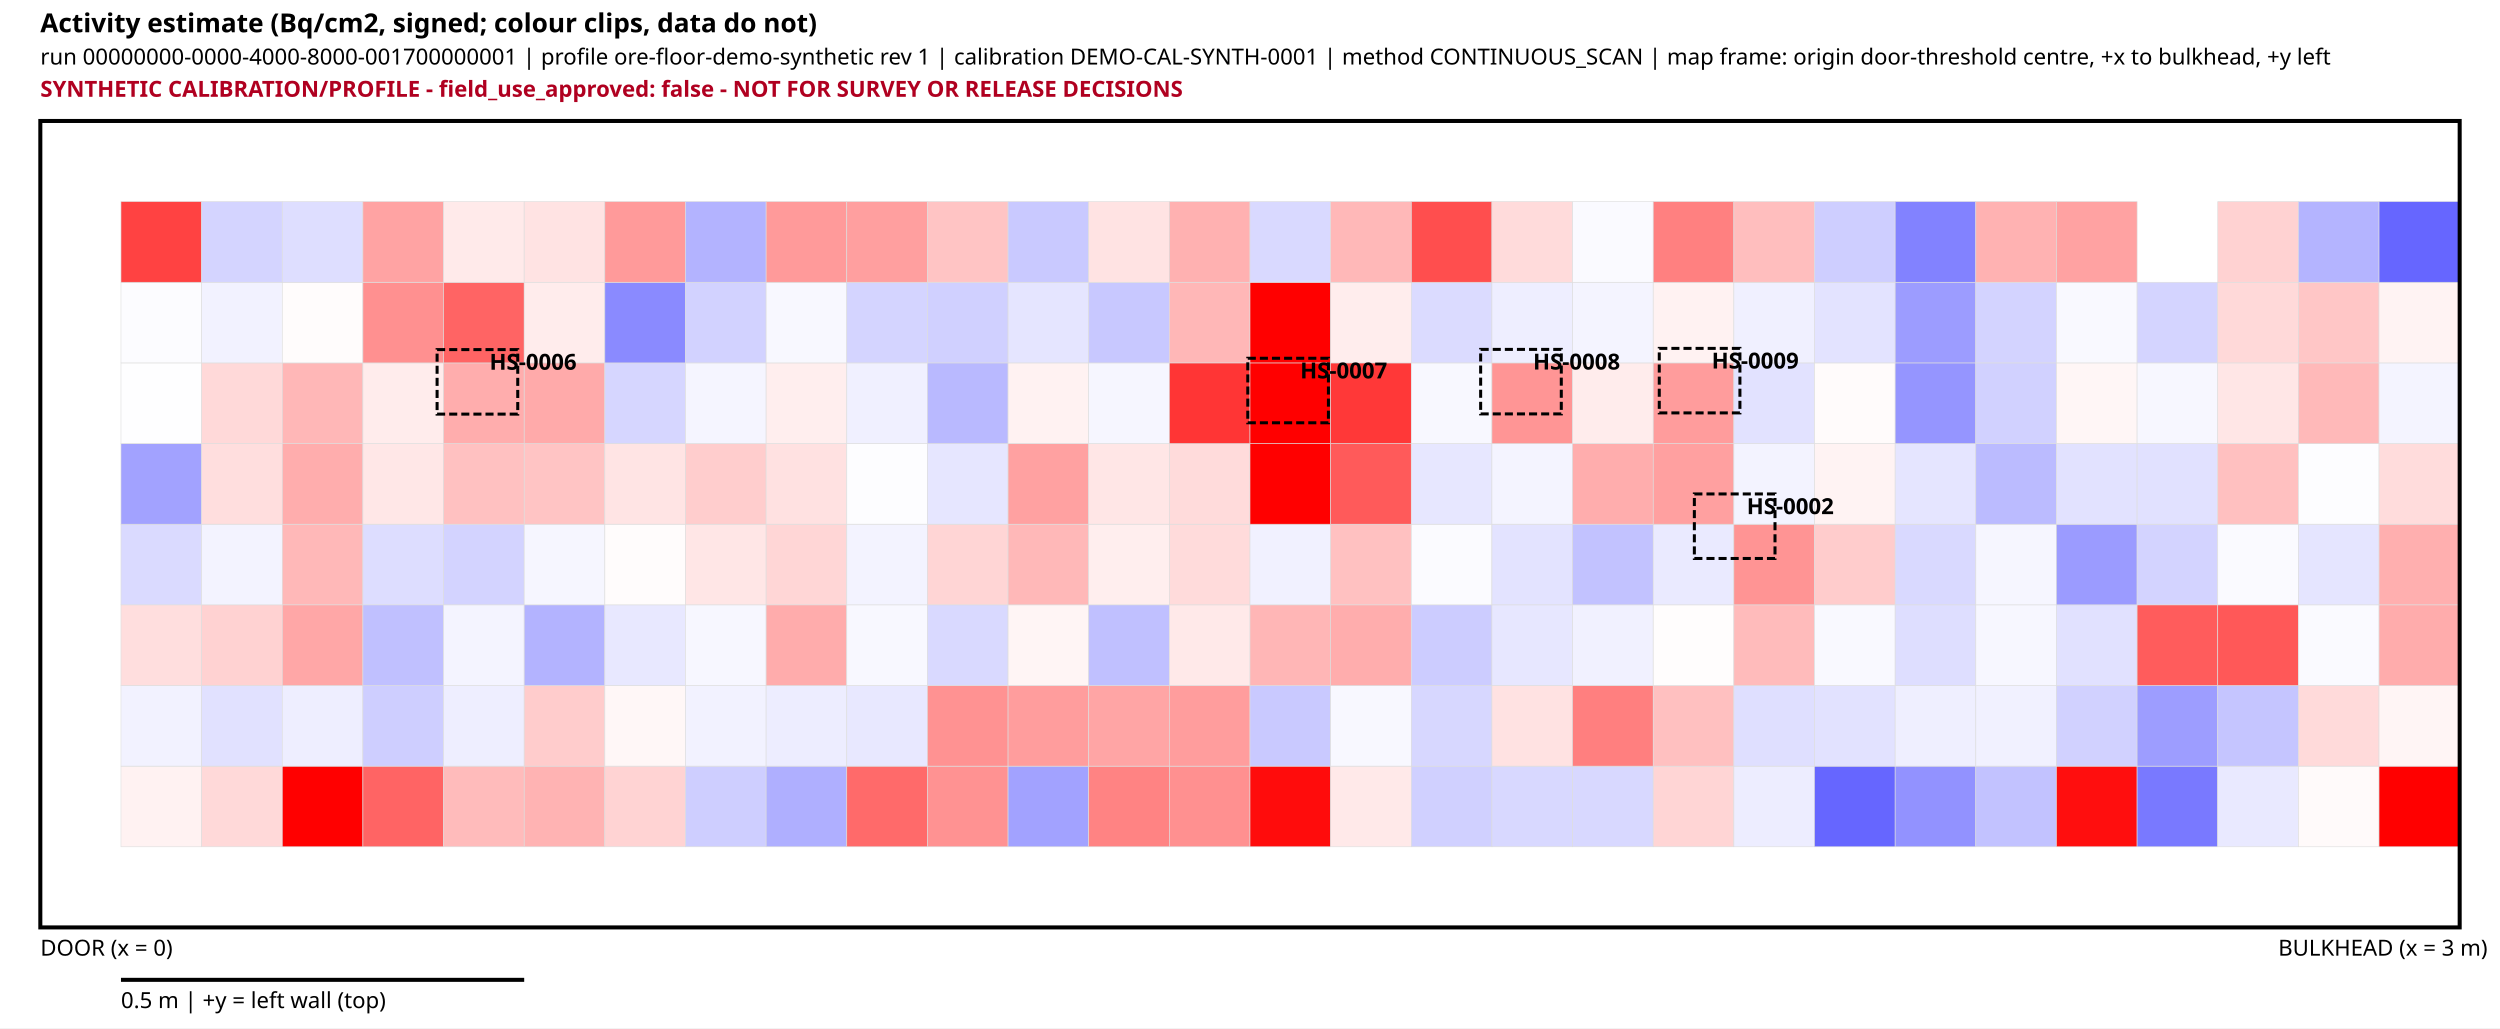
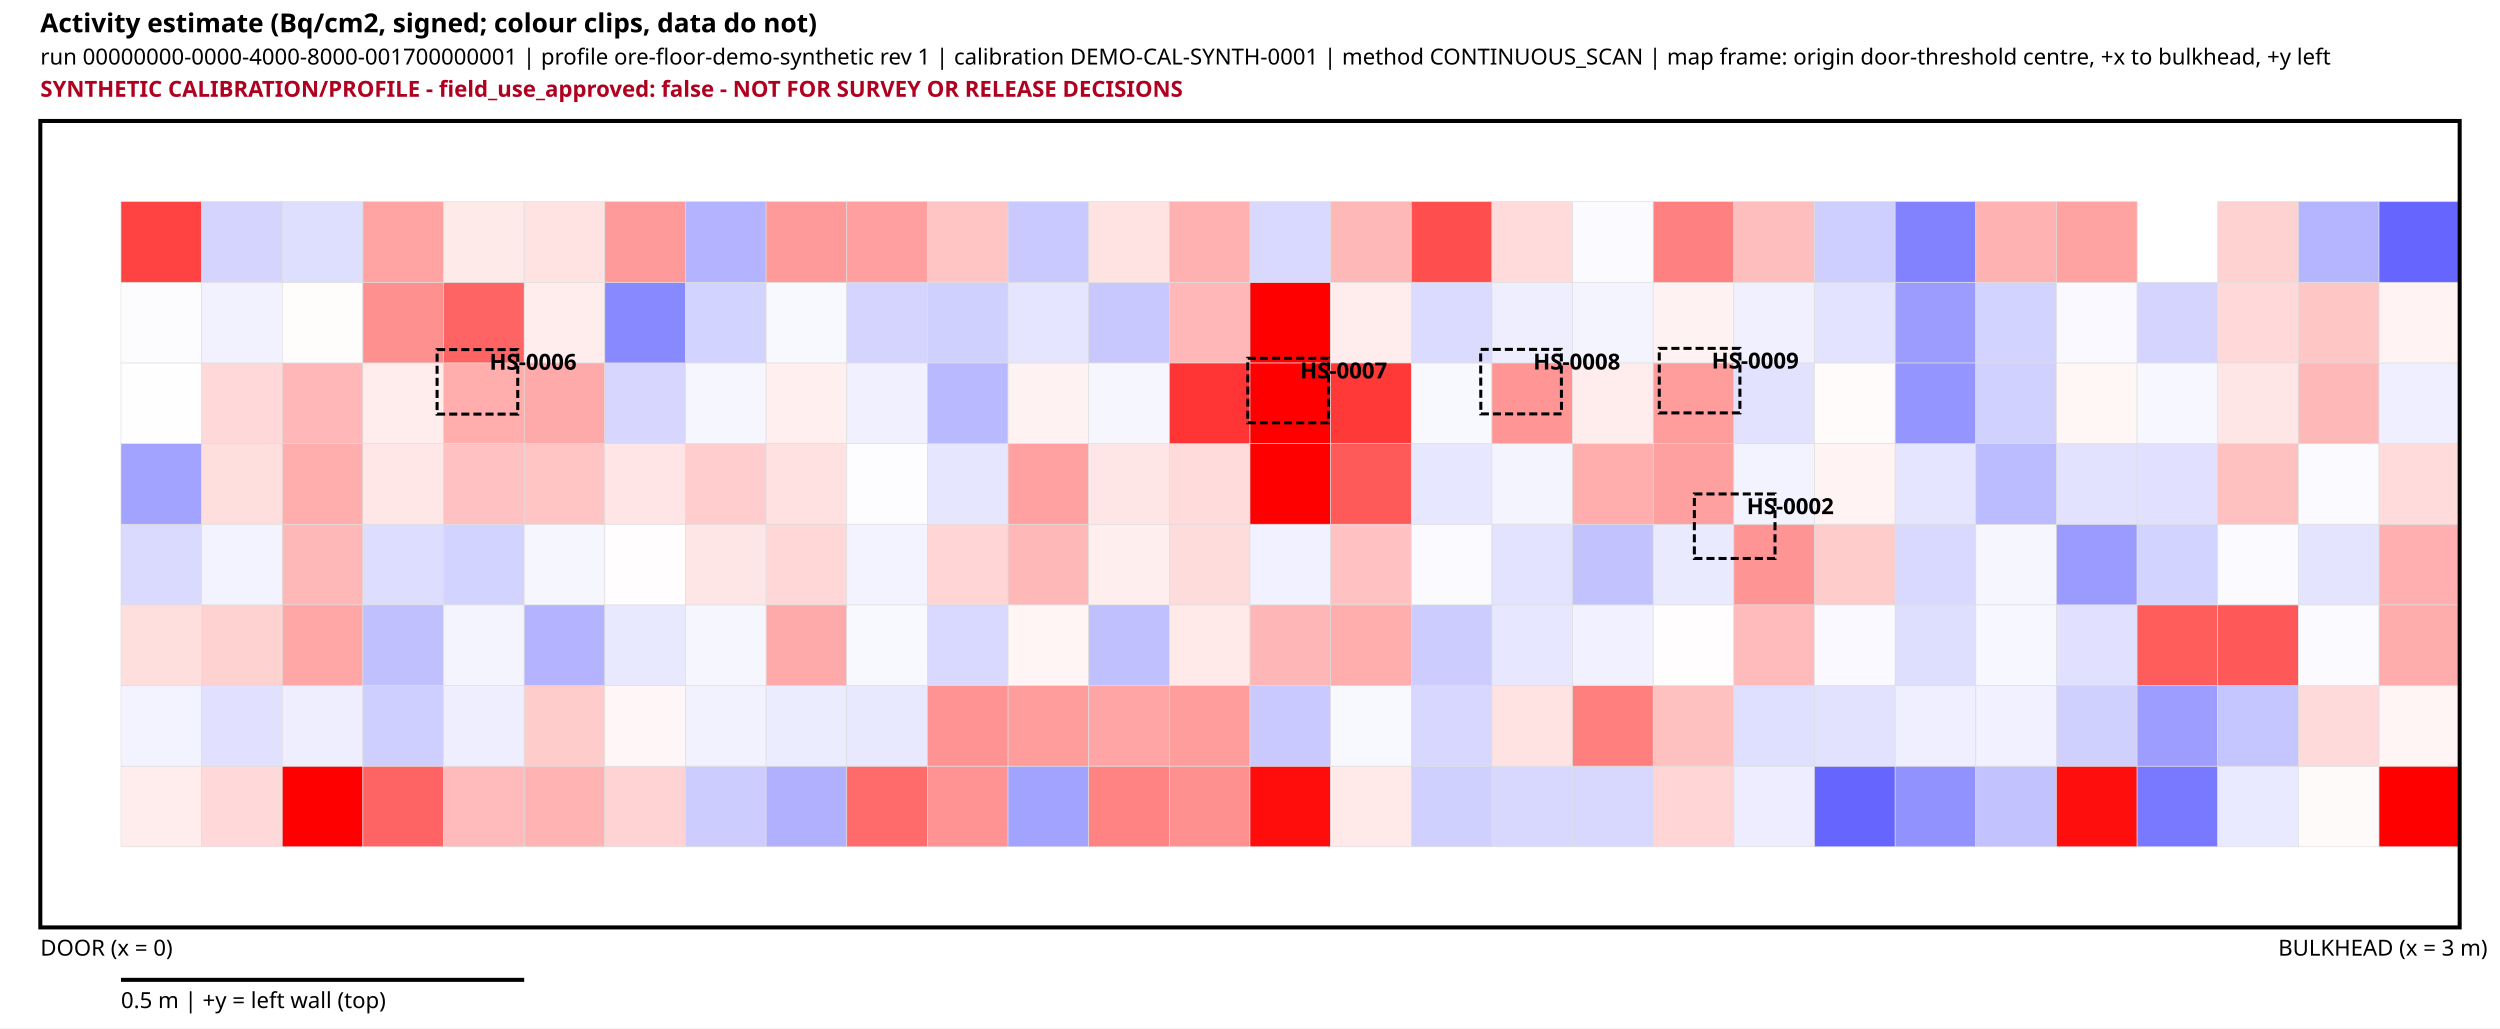
<svg xmlns="http://www.w3.org/2000/svg" width="1240" height="510" viewBox="0 0 1240 510" font-family="sans-serif" font-size="11">
  <defs>
    <pattern id="p-UNVISITED" width="8" height="8" patternUnits="userSpaceOnUse">
      <rect width="8" height="8" fill="#fff" />
      <path d="M0 8L8 0" stroke="#888" stroke-width="1" />
    </pattern>
    <pattern id="p-INVALID_DATA" width="8" height="8" patternUnits="userSpaceOnUse">
      <rect width="8" height="8" fill="#f6d5d5" />
      <path d="M0 0L8 8M0 8L8 0" stroke="#c83c3c" stroke-width="1" />
    </pattern>
    <pattern id="p-INSUFFICIENT_SENSITIVITY" width="6" height="6" patternUnits="userSpaceOnUse">
      <rect width="6" height="6" fill="#fdebc8" />
      <circle cx="3" cy="3" r="1.2" fill="#b9770e" />
    </pattern>
    <pattern id="p-BLOCKED" width="8" height="8" patternUnits="userSpaceOnUse">
      <rect width="8" height="8" fill="#e4dcf0" />
      <path d="M0 4H8" stroke="#785aa0" stroke-width="2" />
    </pattern>
    <pattern id="p-EXCLUDED" width="8" height="8" patternUnits="userSpaceOnUse">
      <rect width="8" height="8" fill="#5a5a5a" />
    </pattern>
    <pattern id="p-ACCEPTABLE" width="8" height="8" patternUnits="userSpaceOnUse">
      <rect width="8" height="8" fill="#2e8b57" />
    </pattern>
  </defs>
  <rect width="1240" height="510" fill="#fff" />
  <text x="20" y="16" font-size="13" font-weight="bold">Activity estimate (Bq/cm2, signed; colour clips, data do not)</text>
  <text x="20" y="32">run 00000000-0000-4000-8000-001700000001 | profile ore-floor-demo-synthetic rev 1 | calibration DEMO-CAL-SYNTH-0001 | method CONTINUOUS_SCAN | map frame: origin door-threshold centre, +x to bulkhead, +y left</text>
  <text x="20" y="48" fill="#b00020" font-weight="bold">SYNTHETIC CALIBRATION/PROFILE - field_use_approved: false - NOT FOR SURVEY OR RELEASE DECISIONS</text>
-   <rect x="60.0" y="380.0" width="40.0" height="40.0" fill="rgb(255, 242, 242)" stroke="#ddd" stroke-width="0.3" />
+   <rect x="60.0" y="380.0" width="40.0" height="40.0" fill="rgb(255, 237, 237)" stroke="#ddd" stroke-width="0.3" />
  <rect x="100.0" y="380.0" width="40.0" height="40.0" fill="rgb(255, 217, 217)" stroke="#ddd" stroke-width="0.3" />
  <rect x="140.0" y="380.0" width="40.0" height="40.0" fill="rgb(255, 0, 0)" stroke="#ddd" stroke-width="0.3" />
  <rect x="180.0" y="380.0" width="40.0" height="40.0" fill="rgb(255, 100, 100)" stroke="#ddd" stroke-width="0.3" />
  <rect x="220.0" y="380.0" width="40.0" height="40.0" fill="rgb(255, 187, 187)" stroke="#ddd" stroke-width="0.3" />
  <rect x="260.0" y="380.0" width="40.0" height="40.0" fill="rgb(255, 179, 179)" stroke="#ddd" stroke-width="0.3" />
  <rect x="300.0" y="380.0" width="40.0" height="40.0" fill="rgb(255, 211, 211)" stroke="#ddd" stroke-width="0.3" />
-   <rect x="340.0" y="380.0" width="40.0" height="40.0" fill="rgb(206, 206, 255)" stroke="#ddd" stroke-width="0.3" />
-   <rect x="380.0" y="380.0" width="40.0" height="40.0" fill="rgb(175, 175, 255)" stroke="#ddd" stroke-width="0.3" />
-   <rect x="420.0" y="380.0" width="40.0" height="40.0" fill="rgb(255, 106, 106)" stroke="#ddd" stroke-width="0.3" />
+   <rect x="340.0" y="380.0" width="40.0" height="40.0" fill="rgb(204, 204, 255)" stroke="#ddd" stroke-width="0.3" />
+   <rect x="380.0" y="380.0" width="40.0" height="40.0" fill="rgb(176, 176, 255)" stroke="#ddd" stroke-width="0.3" />
+   <rect x="420.0" y="380.0" width="40.0" height="40.0" fill="rgb(255, 107, 107)" stroke="#ddd" stroke-width="0.3" />
  <rect x="460.0" y="380.0" width="40.0" height="40.0" fill="rgb(255, 146, 146)" stroke="#ddd" stroke-width="0.3" />
  <rect x="500.0" y="380.0" width="40.0" height="40.0" fill="rgb(162, 162, 255)" stroke="#ddd" stroke-width="0.3" />
  <rect x="540.0" y="380.0" width="40.0" height="40.0" fill="rgb(255, 131, 131)" stroke="#ddd" stroke-width="0.3" />
  <rect x="580.0" y="380.0" width="40.0" height="40.0" fill="rgb(255, 144, 144)" stroke="#ddd" stroke-width="0.3" />
  <rect x="620.0" y="380.0" width="40.0" height="40.0" fill="rgb(255, 12, 12)" stroke="#ddd" stroke-width="0.3" />
  <rect x="660.0" y="380.0" width="40.0" height="40.0" fill="rgb(255, 233, 233)" stroke="#ddd" stroke-width="0.3" />
  <rect x="700.0" y="380.0" width="40.0" height="40.0" fill="rgb(208, 208, 255)" stroke="#ddd" stroke-width="0.3" />
  <rect x="740.0" y="380.0" width="40.0" height="40.0" fill="rgb(216, 216, 255)" stroke="#ddd" stroke-width="0.3" />
  <rect x="780.0" y="380.0" width="40.0" height="40.0" fill="rgb(216, 216, 255)" stroke="#ddd" stroke-width="0.3" />
  <rect x="820.0" y="380.0" width="40.0" height="40.0" fill="rgb(255, 213, 213)" stroke="#ddd" stroke-width="0.3" />
  <rect x="860.0" y="380.0" width="40.0" height="40.0" fill="rgb(237, 237, 255)" stroke="#ddd" stroke-width="0.3" />
  <rect x="900.0" y="380.0" width="40.0" height="40.0" fill="rgb(102, 102, 255)" stroke="#ddd" stroke-width="0.3" />
  <rect x="940.0" y="380.0" width="40.0" height="40.0" fill="rgb(146, 146, 255)" stroke="#ddd" stroke-width="0.3" />
  <rect x="980.0" y="380.0" width="40.0" height="40.0" fill="rgb(194, 194, 255)" stroke="#ddd" stroke-width="0.3" />
  <rect x="1020.0" y="380.0" width="40.0" height="40.0" fill="rgb(255, 14, 14)" stroke="#ddd" stroke-width="0.3" />
  <rect x="1060.0" y="380.0" width="40.0" height="40.0" fill="rgb(121, 121, 255)" stroke="#ddd" stroke-width="0.3" />
  <rect x="1100.0" y="380.0" width="40.0" height="40.0" fill="rgb(233, 233, 255)" stroke="#ddd" stroke-width="0.3" />
  <rect x="1140.0" y="380.0" width="40.0" height="40.0" fill="rgb(255, 250, 250)" stroke="#ddd" stroke-width="0.3" />
  <rect x="1180.0" y="380.0" width="40.0" height="40.0" fill="rgb(255, 0, 0)" stroke="#ddd" stroke-width="0.3" />
-   <rect x="60.0" y="340.0" width="40.0" height="40.0" fill="rgb(242, 242, 255)" stroke="#ddd" stroke-width="0.3" />
+   <rect x="60.0" y="340.0" width="40.0" height="40.0" fill="rgb(243, 243, 255)" stroke="#ddd" stroke-width="0.3" />
  <rect x="100.0" y="340.0" width="40.0" height="40.0" fill="rgb(225, 225, 255)" stroke="#ddd" stroke-width="0.3" />
  <rect x="140.0" y="340.0" width="40.0" height="40.0" fill="rgb(238, 238, 255)" stroke="#ddd" stroke-width="0.3" />
  <rect x="180.0" y="340.0" width="40.0" height="40.0" fill="rgb(206, 206, 255)" stroke="#ddd" stroke-width="0.3" />
  <rect x="220.0" y="340.0" width="40.0" height="40.0" fill="rgb(238, 238, 255)" stroke="#ddd" stroke-width="0.3" />
  <rect x="260.0" y="340.0" width="40.0" height="40.0" fill="rgb(255, 204, 204)" stroke="#ddd" stroke-width="0.3" />
  <rect x="300.0" y="340.0" width="40.0" height="40.0" fill="rgb(255, 247, 247)" stroke="#ddd" stroke-width="0.3" />
  <rect x="340.0" y="340.0" width="40.0" height="40.0" fill="rgb(242, 242, 255)" stroke="#ddd" stroke-width="0.3" />
-   <rect x="380.0" y="340.0" width="40.0" height="40.0" fill="rgb(237, 237, 255)" stroke="#ddd" stroke-width="0.3" />
+   <rect x="380.0" y="340.0" width="40.0" height="40.0" fill="rgb(236, 236, 255)" stroke="#ddd" stroke-width="0.3" />
  <rect x="420.0" y="340.0" width="40.0" height="40.0" fill="rgb(232, 232, 255)" stroke="#ddd" stroke-width="0.3" />
-   <rect x="460.0" y="340.0" width="40.0" height="40.0" fill="rgb(255, 146, 146)" stroke="#ddd" stroke-width="0.3" />
+   <rect x="460.0" y="340.0" width="40.0" height="40.0" fill="rgb(255, 147, 147)" stroke="#ddd" stroke-width="0.3" />
  <rect x="500.0" y="340.0" width="40.0" height="40.0" fill="rgb(255, 157, 157)" stroke="#ddd" stroke-width="0.3" />
  <rect x="540.0" y="340.0" width="40.0" height="40.0" fill="rgb(255, 165, 165)" stroke="#ddd" stroke-width="0.3" />
  <rect x="580.0" y="340.0" width="40.0" height="40.0" fill="rgb(255, 157, 157)" stroke="#ddd" stroke-width="0.3" />
  <rect x="620.0" y="340.0" width="40.0" height="40.0" fill="rgb(201, 201, 255)" stroke="#ddd" stroke-width="0.3" />
  <rect x="660.0" y="340.0" width="40.0" height="40.0" fill="rgb(248, 248, 255)" stroke="#ddd" stroke-width="0.3" />
  <rect x="700.0" y="340.0" width="40.0" height="40.0" fill="rgb(215, 215, 255)" stroke="#ddd" stroke-width="0.3" />
  <rect x="740.0" y="340.0" width="40.0" height="40.0" fill="rgb(255, 226, 226)" stroke="#ddd" stroke-width="0.3" />
  <rect x="780.0" y="340.0" width="40.0" height="40.0" fill="rgb(255, 127, 127)" stroke="#ddd" stroke-width="0.3" />
  <rect x="820.0" y="340.0" width="40.0" height="40.0" fill="rgb(255, 192, 192)" stroke="#ddd" stroke-width="0.3" />
  <rect x="860.0" y="340.0" width="40.0" height="40.0" fill="rgb(223, 223, 255)" stroke="#ddd" stroke-width="0.3" />
  <rect x="900.0" y="340.0" width="40.0" height="40.0" fill="rgb(226, 226, 255)" stroke="#ddd" stroke-width="0.3" />
  <rect x="940.0" y="340.0" width="40.0" height="40.0" fill="rgb(239, 239, 255)" stroke="#ddd" stroke-width="0.3" />
  <rect x="980.0" y="340.0" width="40.0" height="40.0" fill="rgb(241, 241, 255)" stroke="#ddd" stroke-width="0.3" />
-   <rect x="1020.0" y="340.0" width="40.0" height="40.0" fill="rgb(209, 209, 255)" stroke="#ddd" stroke-width="0.3" />
+   <rect x="1020.0" y="340.0" width="40.0" height="40.0" fill="rgb(208, 208, 255)" stroke="#ddd" stroke-width="0.3" />
  <rect x="1060.0" y="340.0" width="40.0" height="40.0" fill="rgb(157, 157, 255)" stroke="#ddd" stroke-width="0.3" />
  <rect x="1100.0" y="340.0" width="40.0" height="40.0" fill="rgb(197, 197, 255)" stroke="#ddd" stroke-width="0.3" />
  <rect x="1140.0" y="340.0" width="40.0" height="40.0" fill="rgb(255, 218, 218)" stroke="#ddd" stroke-width="0.3" />
  <rect x="1180.0" y="340.0" width="40.0" height="40.0" fill="rgb(255, 245, 245)" stroke="#ddd" stroke-width="0.3" />
  <rect x="60.0" y="300.0" width="40.0" height="40.0" fill="rgb(255, 222, 222)" stroke="#ddd" stroke-width="0.3" />
  <rect x="100.0" y="300.0" width="40.0" height="40.0" fill="rgb(255, 210, 210)" stroke="#ddd" stroke-width="0.3" />
  <rect x="140.0" y="300.0" width="40.0" height="40.0" fill="rgb(255, 167, 167)" stroke="#ddd" stroke-width="0.3" />
  <rect x="180.0" y="300.0" width="40.0" height="40.0" fill="rgb(192, 192, 255)" stroke="#ddd" stroke-width="0.3" />
  <rect x="220.0" y="300.0" width="40.0" height="40.0" fill="rgb(244, 244, 255)" stroke="#ddd" stroke-width="0.3" />
  <rect x="260.0" y="300.0" width="40.0" height="40.0" fill="rgb(179, 179, 255)" stroke="#ddd" stroke-width="0.3" />
  <rect x="300.0" y="300.0" width="40.0" height="40.0" fill="rgb(232, 232, 255)" stroke="#ddd" stroke-width="0.3" />
-   <rect x="340.0" y="300.0" width="40.0" height="40.0" fill="rgb(247, 247, 255)" stroke="#ddd" stroke-width="0.3" />
-   <rect x="380.0" y="300.0" width="40.0" height="40.0" fill="rgb(255, 172, 172)" stroke="#ddd" stroke-width="0.3" />
+   <rect x="340.0" y="300.0" width="40.0" height="40.0" fill="rgb(246, 246, 255)" stroke="#ddd" stroke-width="0.3" />
+   <rect x="380.0" y="300.0" width="40.0" height="40.0" fill="rgb(255, 170, 170)" stroke="#ddd" stroke-width="0.3" />
  <rect x="420.0" y="300.0" width="40.0" height="40.0" fill="rgb(248, 248, 255)" stroke="#ddd" stroke-width="0.3" />
  <rect x="460.0" y="300.0" width="40.0" height="40.0" fill="rgb(217, 217, 255)" stroke="#ddd" stroke-width="0.3" />
  <rect x="500.0" y="300.0" width="40.0" height="40.0" fill="rgb(255, 245, 245)" stroke="#ddd" stroke-width="0.3" />
  <rect x="540.0" y="300.0" width="40.0" height="40.0" fill="rgb(192, 192, 255)" stroke="#ddd" stroke-width="0.3" />
  <rect x="580.0" y="300.0" width="40.0" height="40.0" fill="rgb(255, 233, 233)" stroke="#ddd" stroke-width="0.3" />
  <rect x="620.0" y="300.0" width="40.0" height="40.0" fill="rgb(255, 182, 182)" stroke="#ddd" stroke-width="0.3" />
  <rect x="660.0" y="300.0" width="40.0" height="40.0" fill="rgb(255, 173, 173)" stroke="#ddd" stroke-width="0.3" />
  <rect x="700.0" y="300.0" width="40.0" height="40.0" fill="rgb(204, 204, 255)" stroke="#ddd" stroke-width="0.3" />
  <rect x="740.0" y="300.0" width="40.0" height="40.0" fill="rgb(231, 231, 255)" stroke="#ddd" stroke-width="0.3" />
  <rect x="780.0" y="300.0" width="40.0" height="40.0" fill="rgb(241, 241, 255)" stroke="#ddd" stroke-width="0.3" />
  <rect x="820.0" y="300.0" width="40.0" height="40.0" fill="rgb(255, 253, 253)" stroke="#ddd" stroke-width="0.3" />
  <rect x="860.0" y="300.0" width="40.0" height="40.0" fill="rgb(255, 187, 187)" stroke="#ddd" stroke-width="0.3" />
  <rect x="900.0" y="300.0" width="40.0" height="40.0" fill="rgb(249, 249, 255)" stroke="#ddd" stroke-width="0.3" />
  <rect x="940.0" y="300.0" width="40.0" height="40.0" fill="rgb(222, 222, 255)" stroke="#ddd" stroke-width="0.3" />
  <rect x="980.0" y="300.0" width="40.0" height="40.0" fill="rgb(247, 247, 255)" stroke="#ddd" stroke-width="0.3" />
  <rect x="1020.0" y="300.0" width="40.0" height="40.0" fill="rgb(225, 225, 255)" stroke="#ddd" stroke-width="0.3" />
  <rect x="1060.0" y="300.0" width="40.0" height="40.0" fill="rgb(255, 92, 92)" stroke="#ddd" stroke-width="0.3" />
  <rect x="1100.0" y="300.0" width="40.0" height="40.0" fill="rgb(255, 88, 88)" stroke="#ddd" stroke-width="0.3" />
  <rect x="1140.0" y="300.0" width="40.0" height="40.0" fill="rgb(250, 250, 255)" stroke="#ddd" stroke-width="0.3" />
  <rect x="1180.0" y="300.0" width="40.0" height="40.0" fill="rgb(255, 172, 172)" stroke="#ddd" stroke-width="0.3" />
  <rect x="60.0" y="260.0" width="40.0" height="40.0" fill="rgb(218, 218, 255)" stroke="#ddd" stroke-width="0.3" />
  <rect x="100.0" y="260.0" width="40.0" height="40.0" fill="rgb(243, 243, 255)" stroke="#ddd" stroke-width="0.3" />
  <rect x="140.0" y="260.0" width="40.0" height="40.0" fill="rgb(255, 184, 184)" stroke="#ddd" stroke-width="0.3" />
  <rect x="180.0" y="260.0" width="40.0" height="40.0" fill="rgb(221, 221, 255)" stroke="#ddd" stroke-width="0.3" />
  <rect x="220.0" y="260.0" width="40.0" height="40.0" fill="rgb(211, 211, 255)" stroke="#ddd" stroke-width="0.3" />
  <rect x="260.0" y="260.0" width="40.0" height="40.0" fill="rgb(246, 246, 255)" stroke="#ddd" stroke-width="0.3" />
-   <rect x="300.0" y="260.0" width="40.0" height="40.0" fill="rgb(255, 252, 252)" stroke="#ddd" stroke-width="0.3" />
+   <rect x="300.0" y="260.0" width="40.0" height="40.0" fill="rgb(255, 253, 253)" stroke="#ddd" stroke-width="0.3" />
  <rect x="340.0" y="260.0" width="40.0" height="40.0" fill="rgb(255, 230, 230)" stroke="#ddd" stroke-width="0.3" />
-   <rect x="380.0" y="260.0" width="40.0" height="40.0" fill="rgb(255, 214, 214)" stroke="#ddd" stroke-width="0.3" />
+   <rect x="380.0" y="260.0" width="40.0" height="40.0" fill="rgb(255, 215, 215)" stroke="#ddd" stroke-width="0.3" />
  <rect x="420.0" y="260.0" width="40.0" height="40.0" fill="rgb(243, 243, 255)" stroke="#ddd" stroke-width="0.3" />
  <rect x="460.0" y="260.0" width="40.0" height="40.0" fill="rgb(255, 213, 213)" stroke="#ddd" stroke-width="0.3" />
  <rect x="500.0" y="260.0" width="40.0" height="40.0" fill="rgb(255, 184, 184)" stroke="#ddd" stroke-width="0.3" />
  <rect x="540.0" y="260.0" width="40.0" height="40.0" fill="rgb(255, 238, 238)" stroke="#ddd" stroke-width="0.3" />
-   <rect x="580.0" y="260.0" width="40.0" height="40.0" fill="rgb(255, 219, 219)" stroke="#ddd" stroke-width="0.3" />
+   <rect x="580.0" y="260.0" width="40.0" height="40.0" fill="rgb(255, 220, 220)" stroke="#ddd" stroke-width="0.3" />
  <rect x="620.0" y="260.0" width="40.0" height="40.0" fill="rgb(241, 241, 255)" stroke="#ddd" stroke-width="0.3" />
  <rect x="660.0" y="260.0" width="40.0" height="40.0" fill="rgb(255, 193, 193)" stroke="#ddd" stroke-width="0.3" />
  <rect x="700.0" y="260.0" width="40.0" height="40.0" fill="rgb(251, 251, 255)" stroke="#ddd" stroke-width="0.3" />
  <rect x="740.0" y="260.0" width="40.0" height="40.0" fill="rgb(227, 227, 255)" stroke="#ddd" stroke-width="0.3" />
  <rect x="780.0" y="260.0" width="40.0" height="40.0" fill="rgb(194, 194, 255)" stroke="#ddd" stroke-width="0.3" />
  <rect x="820.0" y="260.0" width="40.0" height="40.0" fill="rgb(234, 234, 255)" stroke="#ddd" stroke-width="0.3" />
  <rect x="860.0" y="260.0" width="40.0" height="40.0" fill="rgb(255, 148, 148)" stroke="#ddd" stroke-width="0.3" />
  <rect x="900.0" y="260.0" width="40.0" height="40.0" fill="rgb(255, 204, 204)" stroke="#ddd" stroke-width="0.3" />
  <rect x="940.0" y="260.0" width="40.0" height="40.0" fill="rgb(217, 217, 255)" stroke="#ddd" stroke-width="0.3" />
  <rect x="980.0" y="260.0" width="40.0" height="40.0" fill="rgb(246, 246, 255)" stroke="#ddd" stroke-width="0.3" />
  <rect x="1020.0" y="260.0" width="40.0" height="40.0" fill="rgb(155, 155, 255)" stroke="#ddd" stroke-width="0.3" />
  <rect x="1060.0" y="260.0" width="40.0" height="40.0" fill="rgb(211, 211, 255)" stroke="#ddd" stroke-width="0.3" />
  <rect x="1100.0" y="260.0" width="40.0" height="40.0" fill="rgb(250, 250, 255)" stroke="#ddd" stroke-width="0.3" />
-   <rect x="1140.0" y="260.0" width="40.0" height="40.0" fill="rgb(229, 229, 255)" stroke="#ddd" stroke-width="0.3" />
+   <rect x="1140.0" y="260.0" width="40.0" height="40.0" fill="rgb(228, 228, 255)" stroke="#ddd" stroke-width="0.3" />
  <rect x="1180.0" y="260.0" width="40.0" height="40.0" fill="rgb(255, 175, 175)" stroke="#ddd" stroke-width="0.3" />
  <rect x="60.0" y="220.0" width="40.0" height="40.0" fill="rgb(162, 162, 255)" stroke="#ddd" stroke-width="0.3" />
  <rect x="100.0" y="220.0" width="40.0" height="40.0" fill="rgb(255, 222, 222)" stroke="#ddd" stroke-width="0.3" />
  <rect x="140.0" y="220.0" width="40.0" height="40.0" fill="rgb(255, 173, 173)" stroke="#ddd" stroke-width="0.3" />
  <rect x="180.0" y="220.0" width="40.0" height="40.0" fill="rgb(255, 231, 231)" stroke="#ddd" stroke-width="0.3" />
  <rect x="220.0" y="220.0" width="40.0" height="40.0" fill="rgb(255, 193, 193)" stroke="#ddd" stroke-width="0.3" />
  <rect x="260.0" y="220.0" width="40.0" height="40.0" fill="rgb(255, 196, 196)" stroke="#ddd" stroke-width="0.3" />
-   <rect x="300.0" y="220.0" width="40.0" height="40.0" fill="rgb(255, 228, 228)" stroke="#ddd" stroke-width="0.3" />
+   <rect x="300.0" y="220.0" width="40.0" height="40.0" fill="rgb(255, 229, 229)" stroke="#ddd" stroke-width="0.3" />
  <rect x="340.0" y="220.0" width="40.0" height="40.0" fill="rgb(255, 205, 205)" stroke="#ddd" stroke-width="0.3" />
  <rect x="380.0" y="220.0" width="40.0" height="40.0" fill="rgb(255, 225, 225)" stroke="#ddd" stroke-width="0.3" />
  <rect x="420.0" y="220.0" width="40.0" height="40.0" fill="rgb(253, 253, 255)" stroke="#ddd" stroke-width="0.3" />
  <rect x="460.0" y="220.0" width="40.0" height="40.0" fill="rgb(230, 230, 255)" stroke="#ddd" stroke-width="0.3" />
  <rect x="500.0" y="220.0" width="40.0" height="40.0" fill="rgb(255, 161, 161)" stroke="#ddd" stroke-width="0.3" />
  <rect x="540.0" y="220.0" width="40.0" height="40.0" fill="rgb(255, 230, 230)" stroke="#ddd" stroke-width="0.3" />
  <rect x="580.0" y="220.0" width="40.0" height="40.0" fill="rgb(255, 219, 219)" stroke="#ddd" stroke-width="0.3" />
  <rect x="620.0" y="220.0" width="40.0" height="40.0" fill="rgb(255, 0, 0)" stroke="#ddd" stroke-width="0.3" />
  <rect x="660.0" y="220.0" width="40.0" height="40.0" fill="rgb(255, 90, 90)" stroke="#ddd" stroke-width="0.3" />
  <rect x="700.0" y="220.0" width="40.0" height="40.0" fill="rgb(231, 231, 255)" stroke="#ddd" stroke-width="0.3" />
  <rect x="740.0" y="220.0" width="40.0" height="40.0" fill="rgb(244, 244, 255)" stroke="#ddd" stroke-width="0.3" />
  <rect x="780.0" y="220.0" width="40.0" height="40.0" fill="rgb(255, 173, 173)" stroke="#ddd" stroke-width="0.3" />
  <rect x="820.0" y="220.0" width="40.0" height="40.0" fill="rgb(255, 160, 160)" stroke="#ddd" stroke-width="0.3" />
  <rect x="860.0" y="220.0" width="40.0" height="40.0" fill="rgb(243, 243, 255)" stroke="#ddd" stroke-width="0.3" />
  <rect x="900.0" y="220.0" width="40.0" height="40.0" fill="rgb(255, 243, 243)" stroke="#ddd" stroke-width="0.3" />
  <rect x="940.0" y="220.0" width="40.0" height="40.0" fill="rgb(229, 229, 255)" stroke="#ddd" stroke-width="0.3" />
  <rect x="980.0" y="220.0" width="40.0" height="40.0" fill="rgb(187, 187, 255)" stroke="#ddd" stroke-width="0.3" />
  <rect x="1020.0" y="220.0" width="40.0" height="40.0" fill="rgb(226, 226, 255)" stroke="#ddd" stroke-width="0.3" />
  <rect x="1060.0" y="220.0" width="40.0" height="40.0" fill="rgb(225, 225, 255)" stroke="#ddd" stroke-width="0.3" />
  <rect x="1100.0" y="220.0" width="40.0" height="40.0" fill="rgb(255, 192, 192)" stroke="#ddd" stroke-width="0.3" />
-   <rect x="1140.0" y="220.0" width="40.0" height="40.0" fill="rgb(253, 253, 255)" stroke="#ddd" stroke-width="0.3" />
-   <rect x="1180.0" y="220.0" width="40.0" height="40.0" fill="rgb(255, 220, 220)" stroke="#ddd" stroke-width="0.3" />
+   <rect x="1140.0" y="220.0" width="40.0" height="40.0" fill="rgb(251, 251, 255)" stroke="#ddd" stroke-width="0.3" />
+   <rect x="1180.0" y="220.0" width="40.0" height="40.0" fill="rgb(255, 219, 219)" stroke="#ddd" stroke-width="0.3" />
  <rect x="60.0" y="180.0" width="40.0" height="40.0" fill="rgb(254, 254, 255)" stroke="#ddd" stroke-width="0.3" />
  <rect x="100.0" y="180.0" width="40.0" height="40.0" fill="rgb(255, 217, 217)" stroke="#ddd" stroke-width="0.3" />
  <rect x="140.0" y="180.0" width="40.0" height="40.0" fill="rgb(255, 183, 183)" stroke="#ddd" stroke-width="0.3" />
  <rect x="180.0" y="180.0" width="40.0" height="40.0" fill="rgb(255, 236, 236)" stroke="#ddd" stroke-width="0.3" />
  <rect x="220.0" y="180.0" width="40.0" height="40.0" fill="rgb(255, 173, 173)" stroke="#ddd" stroke-width="0.3" />
  <rect x="260.0" y="180.0" width="40.0" height="40.0" fill="rgb(255, 170, 170)" stroke="#ddd" stroke-width="0.3" />
  <rect x="300.0" y="180.0" width="40.0" height="40.0" fill="rgb(214, 214, 255)" stroke="#ddd" stroke-width="0.3" />
-   <rect x="340.0" y="180.0" width="40.0" height="40.0" fill="rgb(245, 245, 255)" stroke="#ddd" stroke-width="0.3" />
-   <rect x="380.0" y="180.0" width="40.0" height="40.0" fill="rgb(255, 238, 238)" stroke="#ddd" stroke-width="0.3" />
+   <rect x="340.0" y="180.0" width="40.0" height="40.0" fill="rgb(246, 246, 255)" stroke="#ddd" stroke-width="0.3" />
+   <rect x="380.0" y="180.0" width="40.0" height="40.0" fill="rgb(255, 239, 239)" stroke="#ddd" stroke-width="0.3" />
  <rect x="420.0" y="180.0" width="40.0" height="40.0" fill="rgb(240, 240, 255)" stroke="#ddd" stroke-width="0.3" />
  <rect x="460.0" y="180.0" width="40.0" height="40.0" fill="rgb(185, 185, 255)" stroke="#ddd" stroke-width="0.3" />
  <rect x="500.0" y="180.0" width="40.0" height="40.0" fill="rgb(255, 242, 242)" stroke="#ddd" stroke-width="0.3" />
  <rect x="540.0" y="180.0" width="40.0" height="40.0" fill="rgb(246, 246, 255)" stroke="#ddd" stroke-width="0.3" />
  <rect x="580.0" y="180.0" width="40.0" height="40.0" fill="rgb(255, 53, 53)" stroke="#ddd" stroke-width="0.3" />
  <rect x="620.0" y="180.0" width="40.0" height="40.0" fill="rgb(255, 0, 0)" stroke="#ddd" stroke-width="0.3" />
  <rect x="660.0" y="180.0" width="40.0" height="40.0" fill="rgb(255, 56, 56)" stroke="#ddd" stroke-width="0.3" />
  <rect x="700.0" y="180.0" width="40.0" height="40.0" fill="rgb(248, 248, 255)" stroke="#ddd" stroke-width="0.3" />
  <rect x="740.0" y="180.0" width="40.0" height="40.0" fill="rgb(255, 149, 149)" stroke="#ddd" stroke-width="0.3" />
  <rect x="780.0" y="180.0" width="40.0" height="40.0" fill="rgb(255, 236, 236)" stroke="#ddd" stroke-width="0.3" />
  <rect x="820.0" y="180.0" width="40.0" height="40.0" fill="rgb(255, 156, 156)" stroke="#ddd" stroke-width="0.3" />
  <rect x="860.0" y="180.0" width="40.0" height="40.0" fill="rgb(226, 226, 255)" stroke="#ddd" stroke-width="0.3" />
  <rect x="900.0" y="180.0" width="40.0" height="40.0" fill="rgb(255, 251, 251)" stroke="#ddd" stroke-width="0.3" />
  <rect x="940.0" y="180.0" width="40.0" height="40.0" fill="rgb(149, 149, 255)" stroke="#ddd" stroke-width="0.3" />
  <rect x="980.0" y="180.0" width="40.0" height="40.0" fill="rgb(209, 209, 255)" stroke="#ddd" stroke-width="0.3" />
  <rect x="1020.0" y="180.0" width="40.0" height="40.0" fill="rgb(255, 246, 246)" stroke="#ddd" stroke-width="0.3" />
  <rect x="1060.0" y="180.0" width="40.0" height="40.0" fill="rgb(247, 247, 255)" stroke="#ddd" stroke-width="0.3" />
  <rect x="1100.0" y="180.0" width="40.0" height="40.0" fill="rgb(255, 230, 230)" stroke="#ddd" stroke-width="0.3" />
-   <rect x="1140.0" y="180.0" width="40.0" height="40.0" fill="rgb(255, 185, 185)" stroke="#ddd" stroke-width="0.3" />
-   <rect x="1180.0" y="180.0" width="40.0" height="40.0" fill="rgb(244, 244, 255)" stroke="#ddd" stroke-width="0.3" />
+   <rect x="1140.0" y="180.0" width="40.0" height="40.0" fill="rgb(255, 184, 184)" stroke="#ddd" stroke-width="0.3" />
+   <rect x="1180.0" y="180.0" width="40.0" height="40.0" fill="rgb(239, 239, 255)" stroke="#ddd" stroke-width="0.3" />
  <rect x="60.0" y="140.0" width="40.0" height="40.0" fill="rgb(252, 252, 255)" stroke="#ddd" stroke-width="0.3" />
  <rect x="100.0" y="140.0" width="40.0" height="40.0" fill="rgb(242, 242, 255)" stroke="#ddd" stroke-width="0.3" />
  <rect x="140.0" y="140.0" width="40.0" height="40.0" fill="rgb(255, 252, 252)" stroke="#ddd" stroke-width="0.3" />
  <rect x="180.0" y="140.0" width="40.0" height="40.0" fill="rgb(255, 144, 144)" stroke="#ddd" stroke-width="0.3" />
  <rect x="220.0" y="140.0" width="40.0" height="40.0" fill="rgb(255, 100, 100)" stroke="#ddd" stroke-width="0.3" />
  <rect x="260.0" y="140.0" width="40.0" height="40.0" fill="rgb(255, 236, 236)" stroke="#ddd" stroke-width="0.3" />
-   <rect x="300.0" y="140.0" width="40.0" height="40.0" fill="rgb(138, 138, 255)" stroke="#ddd" stroke-width="0.3" />
-   <rect x="340.0" y="140.0" width="40.0" height="40.0" fill="rgb(210, 210, 255)" stroke="#ddd" stroke-width="0.3" />
+   <rect x="300.0" y="140.0" width="40.0" height="40.0" fill="rgb(137, 137, 255)" stroke="#ddd" stroke-width="0.3" />
+   <rect x="340.0" y="140.0" width="40.0" height="40.0" fill="rgb(211, 211, 255)" stroke="#ddd" stroke-width="0.3" />
  <rect x="380.0" y="140.0" width="40.0" height="40.0" fill="rgb(248, 248, 255)" stroke="#ddd" stroke-width="0.3" />
  <rect x="420.0" y="140.0" width="40.0" height="40.0" fill="rgb(212, 212, 255)" stroke="#ddd" stroke-width="0.3" />
  <rect x="460.0" y="140.0" width="40.0" height="40.0" fill="rgb(208, 208, 255)" stroke="#ddd" stroke-width="0.3" />
  <rect x="500.0" y="140.0" width="40.0" height="40.0" fill="rgb(229, 229, 255)" stroke="#ddd" stroke-width="0.3" />
  <rect x="540.0" y="140.0" width="40.0" height="40.0" fill="rgb(200, 200, 255)" stroke="#ddd" stroke-width="0.3" />
  <rect x="580.0" y="140.0" width="40.0" height="40.0" fill="rgb(255, 183, 183)" stroke="#ddd" stroke-width="0.3" />
  <rect x="620.0" y="140.0" width="40.0" height="40.0" fill="rgb(255, 0, 0)" stroke="#ddd" stroke-width="0.3" />
  <rect x="660.0" y="140.0" width="40.0" height="40.0" fill="rgb(255, 237, 237)" stroke="#ddd" stroke-width="0.3" />
  <rect x="700.0" y="140.0" width="40.0" height="40.0" fill="rgb(219, 219, 255)" stroke="#ddd" stroke-width="0.3" />
  <rect x="740.0" y="140.0" width="40.0" height="40.0" fill="rgb(238, 238, 255)" stroke="#ddd" stroke-width="0.3" />
  <rect x="780.0" y="140.0" width="40.0" height="40.0" fill="rgb(244, 244, 255)" stroke="#ddd" stroke-width="0.3" />
  <rect x="820.0" y="140.0" width="40.0" height="40.0" fill="rgb(255, 242, 242)" stroke="#ddd" stroke-width="0.3" />
  <rect x="860.0" y="140.0" width="40.0" height="40.0" fill="rgb(240, 240, 255)" stroke="#ddd" stroke-width="0.3" />
  <rect x="900.0" y="140.0" width="40.0" height="40.0" fill="rgb(227, 227, 255)" stroke="#ddd" stroke-width="0.3" />
  <rect x="940.0" y="140.0" width="40.0" height="40.0" fill="rgb(156, 156, 255)" stroke="#ddd" stroke-width="0.3" />
  <rect x="980.0" y="140.0" width="40.0" height="40.0" fill="rgb(211, 211, 255)" stroke="#ddd" stroke-width="0.3" />
  <rect x="1020.0" y="140.0" width="40.0" height="40.0" fill="rgb(249, 249, 255)" stroke="#ddd" stroke-width="0.3" />
  <rect x="1060.0" y="140.0" width="40.0" height="40.0" fill="rgb(212, 212, 255)" stroke="#ddd" stroke-width="0.3" />
  <rect x="1100.0" y="140.0" width="40.0" height="40.0" fill="rgb(255, 217, 217)" stroke="#ddd" stroke-width="0.3" />
  <rect x="1140.0" y="140.0" width="40.0" height="40.0" fill="rgb(255, 198, 198)" stroke="#ddd" stroke-width="0.3" />
  <rect x="1180.0" y="140.0" width="40.0" height="40.0" fill="rgb(255, 243, 243)" stroke="#ddd" stroke-width="0.3" />
  <rect x="60.0" y="100.0" width="40.0" height="40.0" fill="rgb(255, 66, 66)" stroke="#ddd" stroke-width="0.3" />
  <rect x="100.0" y="100.0" width="40.0" height="40.0" fill="rgb(212, 212, 255)" stroke="#ddd" stroke-width="0.3" />
  <rect x="140.0" y="100.0" width="40.0" height="40.0" fill="rgb(222, 222, 255)" stroke="#ddd" stroke-width="0.3" />
  <rect x="180.0" y="100.0" width="40.0" height="40.0" fill="rgb(255, 163, 163)" stroke="#ddd" stroke-width="0.3" />
  <rect x="220.0" y="100.0" width="40.0" height="40.0" fill="rgb(255, 234, 234)" stroke="#ddd" stroke-width="0.3" />
  <rect x="260.0" y="100.0" width="40.0" height="40.0" fill="rgb(255, 227, 227)" stroke="#ddd" stroke-width="0.3" />
  <rect x="300.0" y="100.0" width="40.0" height="40.0" fill="rgb(255, 154, 154)" stroke="#ddd" stroke-width="0.3" />
  <rect x="340.0" y="100.0" width="40.0" height="40.0" fill="rgb(179, 179, 255)" stroke="#ddd" stroke-width="0.3" />
  <rect x="380.0" y="100.0" width="40.0" height="40.0" fill="rgb(255, 154, 154)" stroke="#ddd" stroke-width="0.3" />
  <rect x="420.0" y="100.0" width="40.0" height="40.0" fill="rgb(255, 159, 159)" stroke="#ddd" stroke-width="0.3" />
  <rect x="460.0" y="100.0" width="40.0" height="40.0" fill="rgb(255, 196, 196)" stroke="#ddd" stroke-width="0.3" />
  <rect x="500.0" y="100.0" width="40.0" height="40.0" fill="rgb(201, 201, 255)" stroke="#ddd" stroke-width="0.3" />
  <rect x="540.0" y="100.0" width="40.0" height="40.0" fill="rgb(255, 227, 227)" stroke="#ddd" stroke-width="0.3" />
  <rect x="580.0" y="100.0" width="40.0" height="40.0" fill="rgb(255, 177, 177)" stroke="#ddd" stroke-width="0.3" />
  <rect x="620.0" y="100.0" width="40.0" height="40.0" fill="rgb(217, 217, 255)" stroke="#ddd" stroke-width="0.3" />
  <rect x="660.0" y="100.0" width="40.0" height="40.0" fill="rgb(255, 184, 184)" stroke="#ddd" stroke-width="0.3" />
  <rect x="700.0" y="100.0" width="40.0" height="40.0" fill="rgb(255, 78, 78)" stroke="#ddd" stroke-width="0.3" />
  <rect x="740.0" y="100.0" width="40.0" height="40.0" fill="rgb(255, 219, 219)" stroke="#ddd" stroke-width="0.3" />
  <rect x="780.0" y="100.0" width="40.0" height="40.0" fill="rgb(250, 250, 255)" stroke="#ddd" stroke-width="0.3" />
  <rect x="820.0" y="100.0" width="40.0" height="40.0" fill="rgb(255, 128, 128)" stroke="#ddd" stroke-width="0.3" />
  <rect x="860.0" y="100.0" width="40.0" height="40.0" fill="rgb(255, 190, 190)" stroke="#ddd" stroke-width="0.3" />
  <rect x="900.0" y="100.0" width="40.0" height="40.0" fill="rgb(206, 206, 255)" stroke="#ddd" stroke-width="0.3" />
  <rect x="940.0" y="100.0" width="40.0" height="40.0" fill="rgb(130, 130, 255)" stroke="#ddd" stroke-width="0.3" />
  <rect x="980.0" y="100.0" width="40.0" height="40.0" fill="rgb(255, 178, 178)" stroke="#ddd" stroke-width="0.3" />
  <rect x="1020.0" y="100.0" width="40.0" height="40.0" fill="rgb(255, 162, 162)" stroke="#ddd" stroke-width="0.3" />
  <rect x="1100.0" y="100.0" width="40.0" height="40.0" fill="rgb(255, 210, 210)" stroke="#ddd" stroke-width="0.3" />
  <rect x="1140.0" y="100.0" width="40.0" height="40.0" fill="rgb(180, 180, 255)" stroke="#ddd" stroke-width="0.3" />
  <rect x="1180.0" y="100.0" width="40.0" height="40.0" fill="rgb(102, 102, 255)" stroke="#ddd" stroke-width="0.3" />
  <rect x="20.0" y="60.0" width="1200.0" height="400.0" fill="none" stroke="#000" stroke-width="2" />
  <text x="20.0" y="474.0">DOOR (x = 0)</text>
  <text x="1130.0" y="474.0">BULKHEAD (x = 3 m)</text>
  <line x1="60.0" y1="486.0" x2="260.0" y2="486.0" stroke="#000" stroke-width="2" />
  <text x="60.0" y="500.0">0.5 m | +y = left wall (top)</text>
  <polygon points="880.4,245.0 840.4,245.0 840.4,277.0 880.4,277.0" fill="none" stroke="#000" stroke-width="1.5" stroke-dasharray="4 2" />
  <text x="866.4" y="255.0" font-weight="bold">HS-0002</text>
  <polygon points="256.8,173.4 216.8,173.4 216.8,205.4 256.8,205.4" fill="none" stroke="#000" stroke-width="1.5" stroke-dasharray="4 2" />
  <text x="242.8" y="183.4" font-weight="bold">HS-0006</text>
  <polygon points="618.9,209.7 658.9,209.7 658.9,177.7 618.9,177.7" fill="none" stroke="#000" stroke-width="1.5" stroke-dasharray="4 2" />
  <text x="644.9" y="187.7" font-weight="bold">HS-0007</text>
-   <polygon points="734.4,205.3 774.4,205.3 774.4,173.3 734.4,173.3" fill="none" stroke="#000" stroke-width="1.5" stroke-dasharray="4 2" />
-   <text x="760.4" y="183.3" font-weight="bold">HS-0008</text>
+   <polygon points="734.5,205.3 774.5,205.3 774.4,173.3 734.4,173.3" fill="none" stroke="#000" stroke-width="1.5" stroke-dasharray="4 2" />
+   <text x="760.5" y="183.3" font-weight="bold">HS-0008</text>
  <polygon points="823.0,204.8 863.0,204.8 863.0,172.8 823.0,172.8" fill="none" stroke="#000" stroke-width="1.5" stroke-dasharray="4 2" />
  <text x="849.0" y="182.8" font-weight="bold">HS-0009</text>
</svg>
